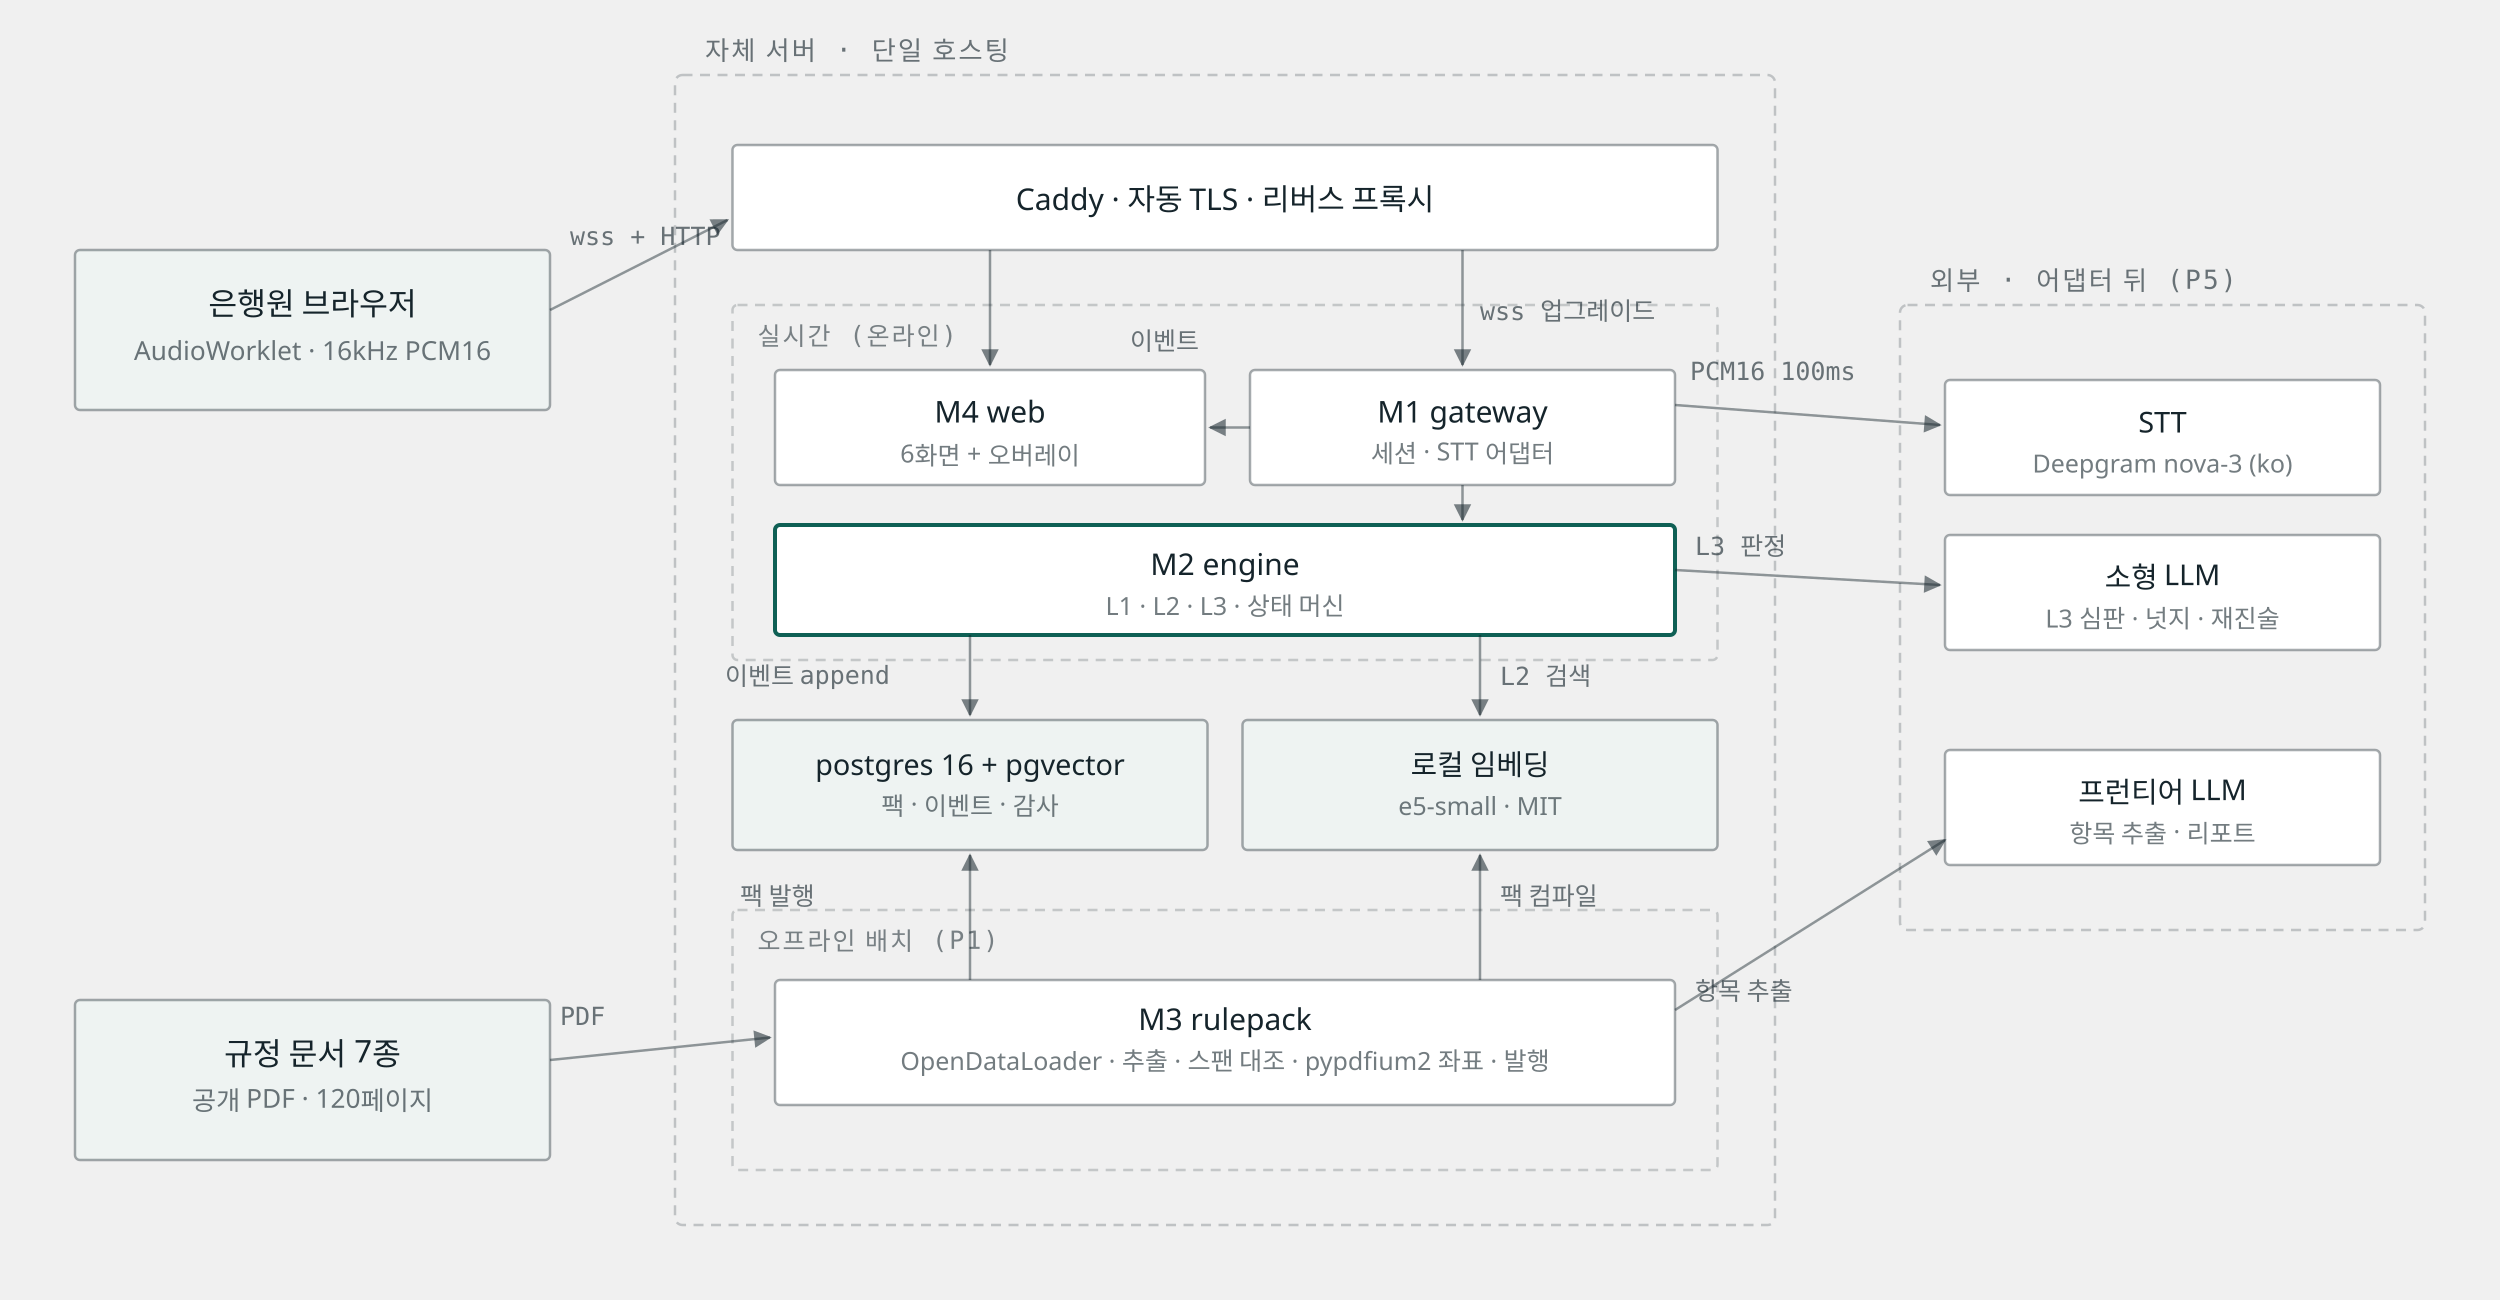
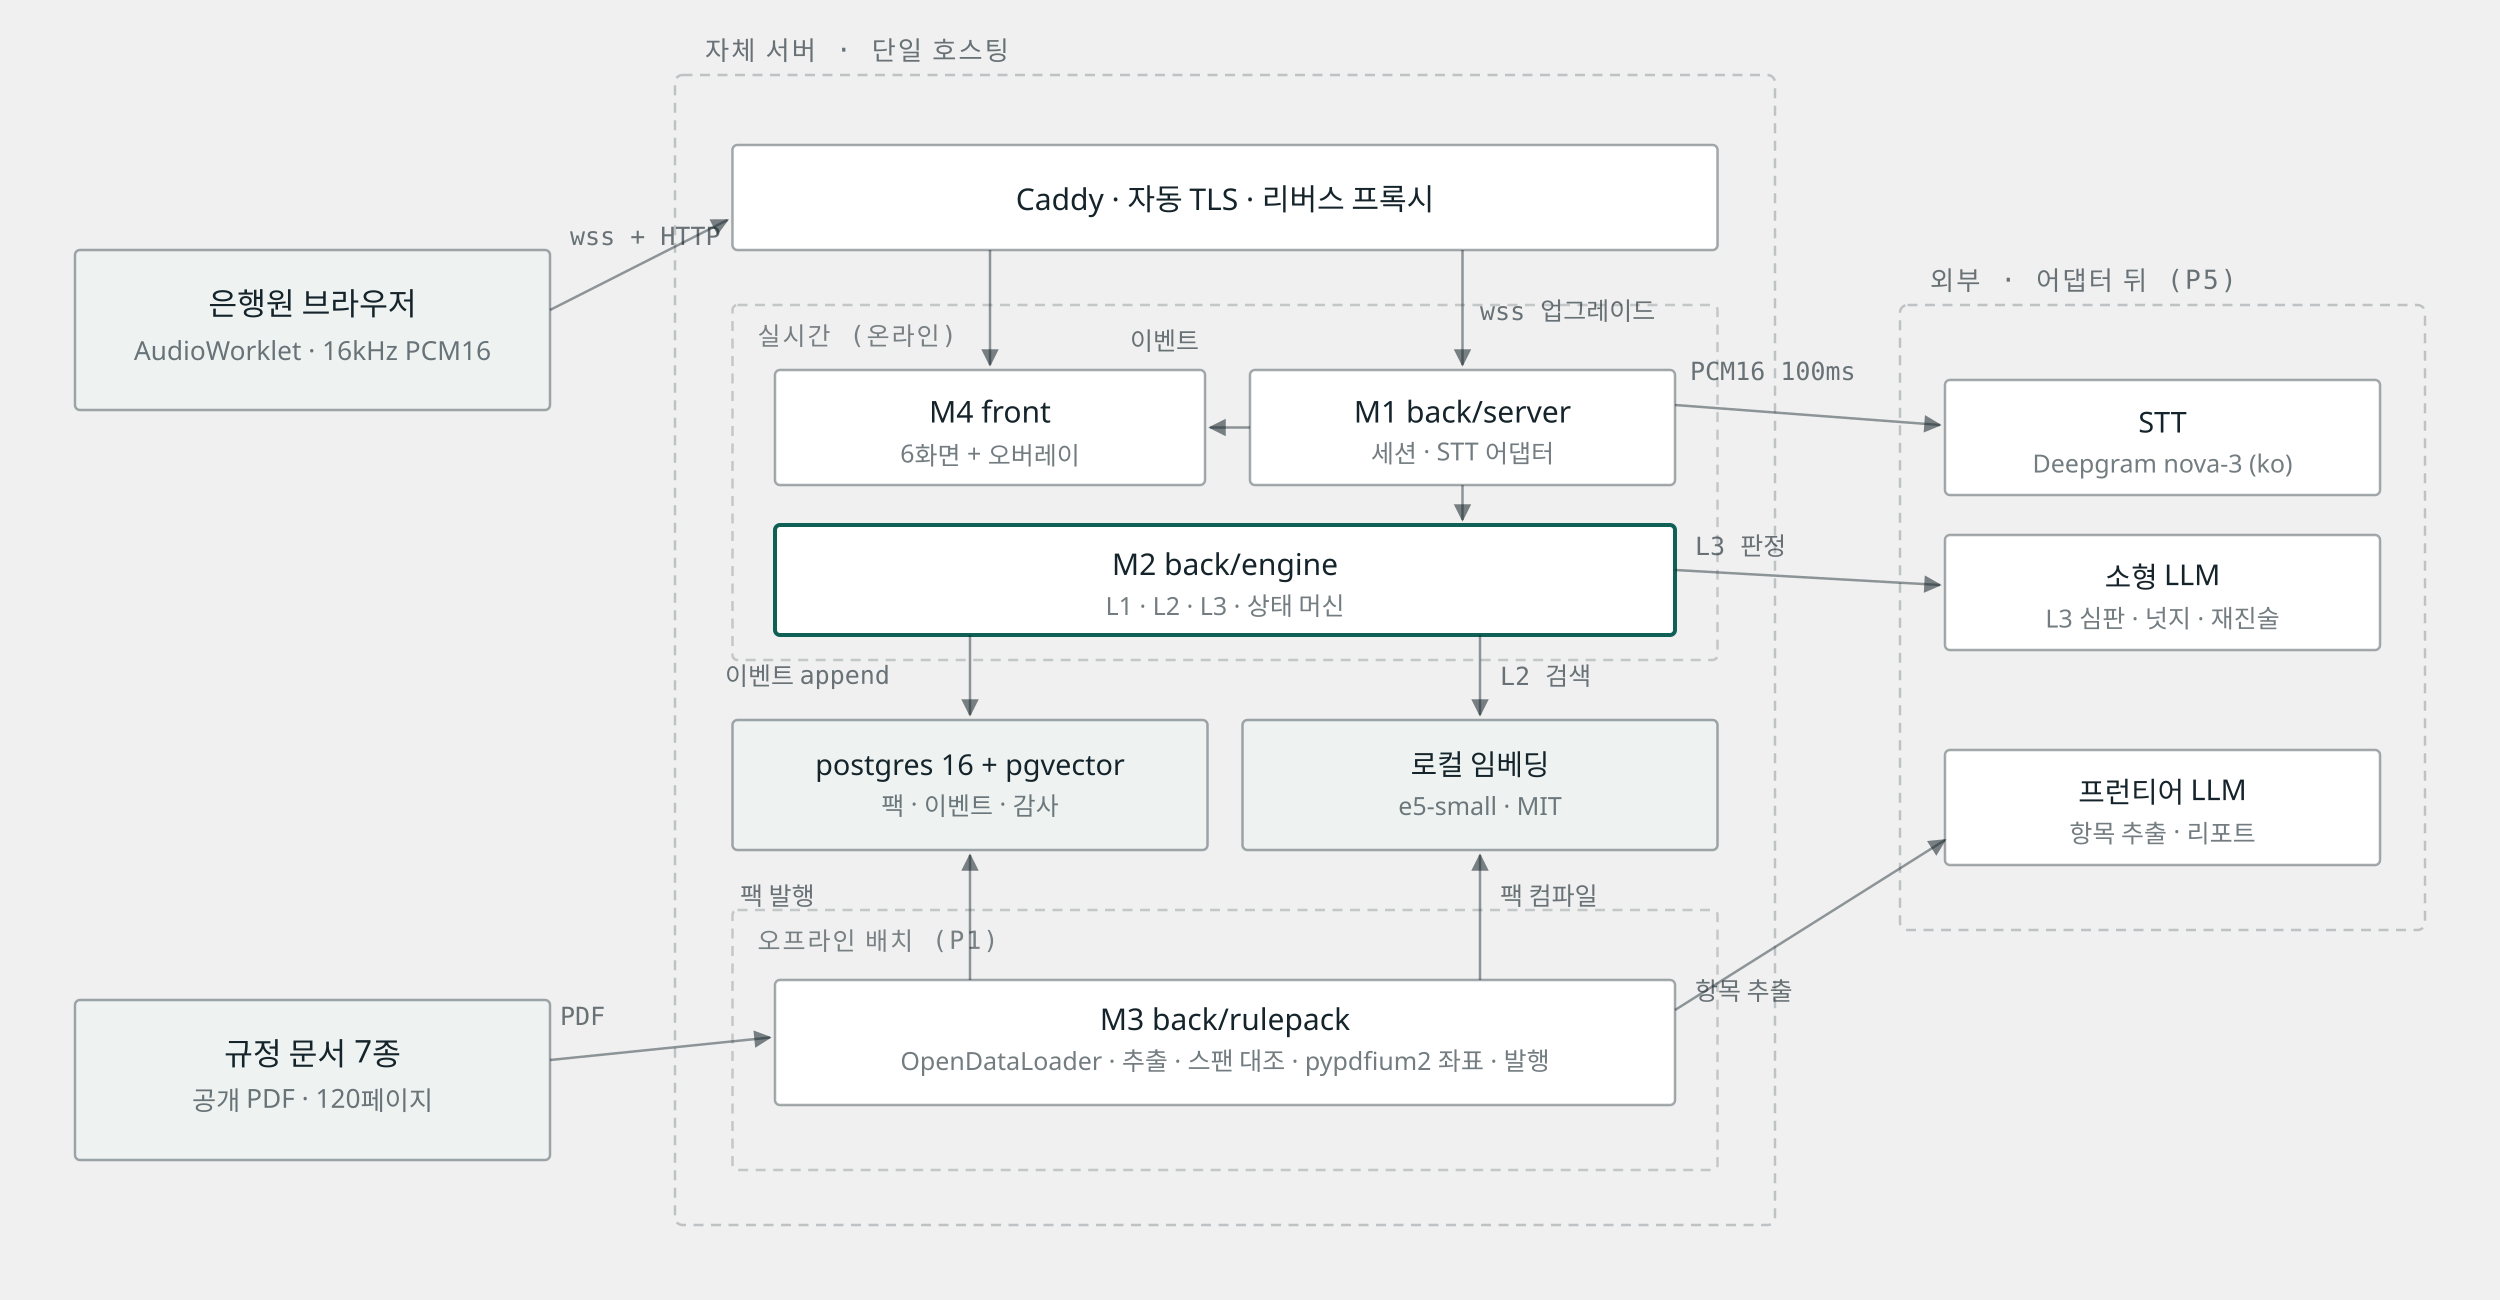
<svg xmlns="http://www.w3.org/2000/svg" width="1000" height="520" font-family="'IBM Plex Sans KR', 'Malgun Gothic', sans-serif" viewBox="0 0 1000 520" role="img" aria-label="자체 서버 한 대 안에서 실시간 경로와 오프라인 배치 경로가 저장 계층을 공유하고, STT와 LLM은 어댑터 뒤 외부 API로 분리된 전체 구성도">
  <defs>
    <marker id="a1" viewBox="0 0 10 10" refX="9" refY="5" markerWidth="7" markerHeight="7" orient="auto-start-reverse">
      <path d="M0 0 L10 5 L0 10 z" fill="#15242B" fill-opacity=".55" />
    </marker>
  </defs>
  <rect x="30" y="100" width="190" height="64" rx="2" fill="#EEF3F2" stroke="#15242B" stroke-opacity=".38" />
  <text x="125" y="126" text-anchor="middle" font-size="12.5" font-weight="500" fill="#15242B">은행원 브라우저</text>
  <text x="125" y="144" text-anchor="middle" font-size="10.5" fill="#15242B" opacity=".62">AudioWorklet · 16kHz PCM16</text>
  <rect x="30" y="400" width="190" height="64" rx="2" fill="#EEF3F2" stroke="#15242B" stroke-opacity=".38" />
  <text x="125" y="426" text-anchor="middle" font-size="12.5" font-weight="500" fill="#15242B">규정 문서 7종</text>
  <text x="125" y="444" text-anchor="middle" font-size="10.5" fill="#15242B" opacity=".62">공개 PDF · 120페이지</text>
  <rect x="270" y="30" width="440" height="460" rx="3" fill="none" stroke="#15242B" stroke-opacity=".22" stroke-dasharray="4 3" />
  <text x="282" y="24" font-size="10.5" font-family="'IBM Plex Mono', Consolas, monospace" letter-spacing=".08em" fill="#15242B" opacity=".62">자체 서버 · 단일 호스팅</text>
  <rect x="293" y="58" width="394" height="42" rx="2" fill="#FFFFFF" stroke="#15242B" stroke-opacity=".38" />
  <text x="490" y="84" text-anchor="middle" font-size="12" font-weight="500" fill="#15242B">Caddy · 자동 TLS · 리버스 프록시</text>
  <rect x="293" y="122" width="394" height="142" rx="2" fill="none" stroke="#15242B" stroke-opacity=".2" stroke-dasharray="4 3" />
  <text x="303" y="138" font-size="10" font-family="'IBM Plex Mono', Consolas, monospace" letter-spacing=".08em" fill="#15242B" opacity=".55">실시간 (온라인)</text>
  <rect x="310" y="148" width="172" height="46" rx="2" fill="#FFFFFF" stroke="#15242B" stroke-opacity=".38" />
-   <text x="396" y="169" text-anchor="middle" font-size="12" font-weight="500" fill="#15242B">M4 web</text>
+   <text x="396" y="169" text-anchor="middle" font-size="12" font-weight="500" fill="#15242B">M4 front</text>
  <text x="396" y="185" text-anchor="middle" font-size="10" fill="#15242B" opacity=".6">6화면 + 오버레이</text>
  <rect x="500" y="148" width="170" height="46" rx="2" fill="#FFFFFF" stroke="#15242B" stroke-opacity=".38" />
-   <text x="585" y="169" text-anchor="middle" font-size="12" font-weight="500" fill="#15242B">M1 gateway</text>
+   <text x="585" y="169" text-anchor="middle" font-size="12" font-weight="500" fill="#15242B">M1 back/server</text>
  <text x="585" y="185" text-anchor="middle" font-size="10" fill="#15242B" opacity=".6">세션 · STT 어댑터</text>
  <rect x="310" y="210" width="360" height="44" rx="2" fill="#FFFFFF" stroke="#0F6055" stroke-width="1.6" />
-   <text x="490" y="230" text-anchor="middle" font-size="12" font-weight="500" fill="#15242B">M2 engine</text>
+   <text x="490" y="230" text-anchor="middle" font-size="12" font-weight="500" fill="#15242B">M2 back/engine</text>
  <text x="490" y="246" text-anchor="middle" font-size="10" fill="#15242B" opacity=".6">L1 · L2 · L3 · 상태 머신</text>
  <rect x="293" y="288" width="190" height="52" rx="2" fill="#EEF3F2" stroke="#15242B" stroke-opacity=".38" />
  <text x="388" y="310" text-anchor="middle" font-size="11.5" font-weight="500" fill="#15242B">postgres 16 + pgvector</text>
  <text x="388" y="326" text-anchor="middle" font-size="10" fill="#15242B" opacity=".6">팩 · 이벤트 · 감사</text>
  <rect x="497" y="288" width="190" height="52" rx="2" fill="#EEF3F2" stroke="#15242B" stroke-opacity=".38" />
  <text x="592" y="310" text-anchor="middle" font-size="11.5" font-weight="500" fill="#15242B">로컬 임베딩</text>
  <text x="592" y="326" text-anchor="middle" font-size="10" fill="#15242B" opacity=".6">e5-small · MIT</text>
  <rect x="293" y="364" width="394" height="104" rx="2" fill="none" stroke="#15242B" stroke-opacity=".2" stroke-dasharray="4 3" />
  <text x="303" y="380" font-size="10" font-family="'IBM Plex Mono', Consolas, monospace" letter-spacing=".08em" fill="#15242B" opacity=".55">오프라인 배치 (P1)</text>
  <rect x="310" y="392" width="360" height="50" rx="2" fill="#FFFFFF" stroke="#15242B" stroke-opacity=".38" />
-   <text x="490" y="412" text-anchor="middle" font-size="12" font-weight="500" fill="#15242B">M3 rulepack</text>
+   <text x="490" y="412" text-anchor="middle" font-size="12" font-weight="500" fill="#15242B">M3 back/rulepack</text>
  <text x="490" y="428" text-anchor="middle" font-size="10" fill="#15242B" opacity=".6">OpenDataLoader · 추출 · 스팬 대조 · pypdfium2 좌표 · 발행</text>
  <rect x="760" y="122" width="210" height="250" rx="3" fill="none" stroke="#15242B" stroke-opacity=".22" stroke-dasharray="4 3" />
  <text x="772" y="116" font-size="10.5" font-family="'IBM Plex Mono', Consolas, monospace" letter-spacing=".08em" fill="#15242B" opacity=".62">외부 · 어댑터 뒤 (P5)</text>
  <rect x="778" y="152" width="174" height="46" rx="2" fill="#FFFFFF" stroke="#15242B" stroke-opacity=".38" />
  <text x="865" y="173" text-anchor="middle" font-size="11.5" font-weight="500" fill="#15242B">STT</text>
  <text x="865" y="189" text-anchor="middle" font-size="10" fill="#15242B" opacity=".6">Deepgram nova-3 (ko)</text>
  <rect x="778" y="214" width="174" height="46" rx="2" fill="#FFFFFF" stroke="#15242B" stroke-opacity=".38" />
  <text x="865" y="235" text-anchor="middle" font-size="11.5" font-weight="500" fill="#15242B">소형 LLM</text>
  <text x="865" y="251" text-anchor="middle" font-size="10" fill="#15242B" opacity=".6">L3 심판 · 넛지 · 재진술</text>
  <rect x="778" y="300" width="174" height="46" rx="2" fill="#FFFFFF" stroke="#15242B" stroke-opacity=".38" />
  <text x="865" y="321" text-anchor="middle" font-size="11.5" font-weight="500" fill="#15242B">프런티어 LLM</text>
  <text x="865" y="337" text-anchor="middle" font-size="10" fill="#15242B" opacity=".6">항목 추출 · 리포트</text>
  <line x1="220" y1="124" x2="291" y2="88" stroke="#15242B" stroke-opacity=".45" marker-end="url(#a1)" />
  <text x="228" y="98" font-size="10" font-family="'IBM Plex Mono', Consolas, monospace" fill="#15242B" opacity=".62">wss + HTTP</text>
  <line x1="396" y1="100" x2="396" y2="146" stroke="#15242B" stroke-opacity=".45" marker-end="url(#a1)" />
  <line x1="585" y1="100" x2="585" y2="146" stroke="#15242B" stroke-opacity=".45" marker-end="url(#a1)" />
  <text x="592" y="128" font-size="10" font-family="'IBM Plex Mono', Consolas, monospace" fill="#15242B" opacity=".62">wss 업그레이드</text>
  <line x1="500" y1="171" x2="484" y2="171" stroke="#15242B" stroke-opacity=".45" marker-end="url(#a1)" />
  <text x="452" y="140" font-size="10" font-family="'IBM Plex Mono', Consolas, monospace" fill="#15242B" opacity=".62">이벤트</text>
  <line x1="585" y1="194" x2="585" y2="208" stroke="#15242B" stroke-opacity=".45" marker-end="url(#a1)" />
  <line x1="670" y1="162" x2="776" y2="170" stroke="#15242B" stroke-opacity=".45" marker-end="url(#a1)" />
  <text x="676" y="152" font-size="10" font-family="'IBM Plex Mono', Consolas, monospace" fill="#15242B" opacity=".62">PCM16 100ms</text>
  <line x1="670" y1="228" x2="776" y2="234" stroke="#15242B" stroke-opacity=".45" marker-end="url(#a1)" />
  <text x="678" y="222" font-size="10" font-family="'IBM Plex Mono', Consolas, monospace" fill="#15242B" opacity=".62">L3 판정</text>
  <line x1="388" y1="254" x2="388" y2="286" stroke="#15242B" stroke-opacity=".45" marker-end="url(#a1)" />
  <text x="290" y="274" font-size="10" font-family="'IBM Plex Mono', Consolas, monospace" fill="#15242B" opacity=".62">이벤트 append</text>
  <line x1="592" y1="254" x2="592" y2="286" stroke="#15242B" stroke-opacity=".45" marker-end="url(#a1)" />
  <text x="600" y="274" font-size="10" font-family="'IBM Plex Mono', Consolas, monospace" fill="#15242B" opacity=".62">L2 검색</text>
  <line x1="388" y1="392" x2="388" y2="342" stroke="#15242B" stroke-opacity=".45" marker-end="url(#a1)" />
  <text x="296" y="362" font-size="10" font-family="'IBM Plex Mono', Consolas, monospace" fill="#15242B" opacity=".62">팩 발행</text>
  <line x1="592" y1="392" x2="592" y2="342" stroke="#15242B" stroke-opacity=".45" marker-end="url(#a1)" />
  <text x="600" y="362" font-size="10" font-family="'IBM Plex Mono', Consolas, monospace" fill="#15242B" opacity=".62">팩 컴파일</text>
  <line x1="220" y1="424" x2="308" y2="415" stroke="#15242B" stroke-opacity=".45" marker-end="url(#a1)" />
  <text x="224" y="410" font-size="10" font-family="'IBM Plex Mono', Consolas, monospace" fill="#15242B" opacity=".62">PDF</text>
  <line x1="670" y1="404" x2="778" y2="336" stroke="#15242B" stroke-opacity=".45" marker-end="url(#a1)" />
  <text x="678" y="400" font-size="10" font-family="'IBM Plex Mono', Consolas, monospace" fill="#15242B" opacity=".62">항목 추출</text>
</svg>
